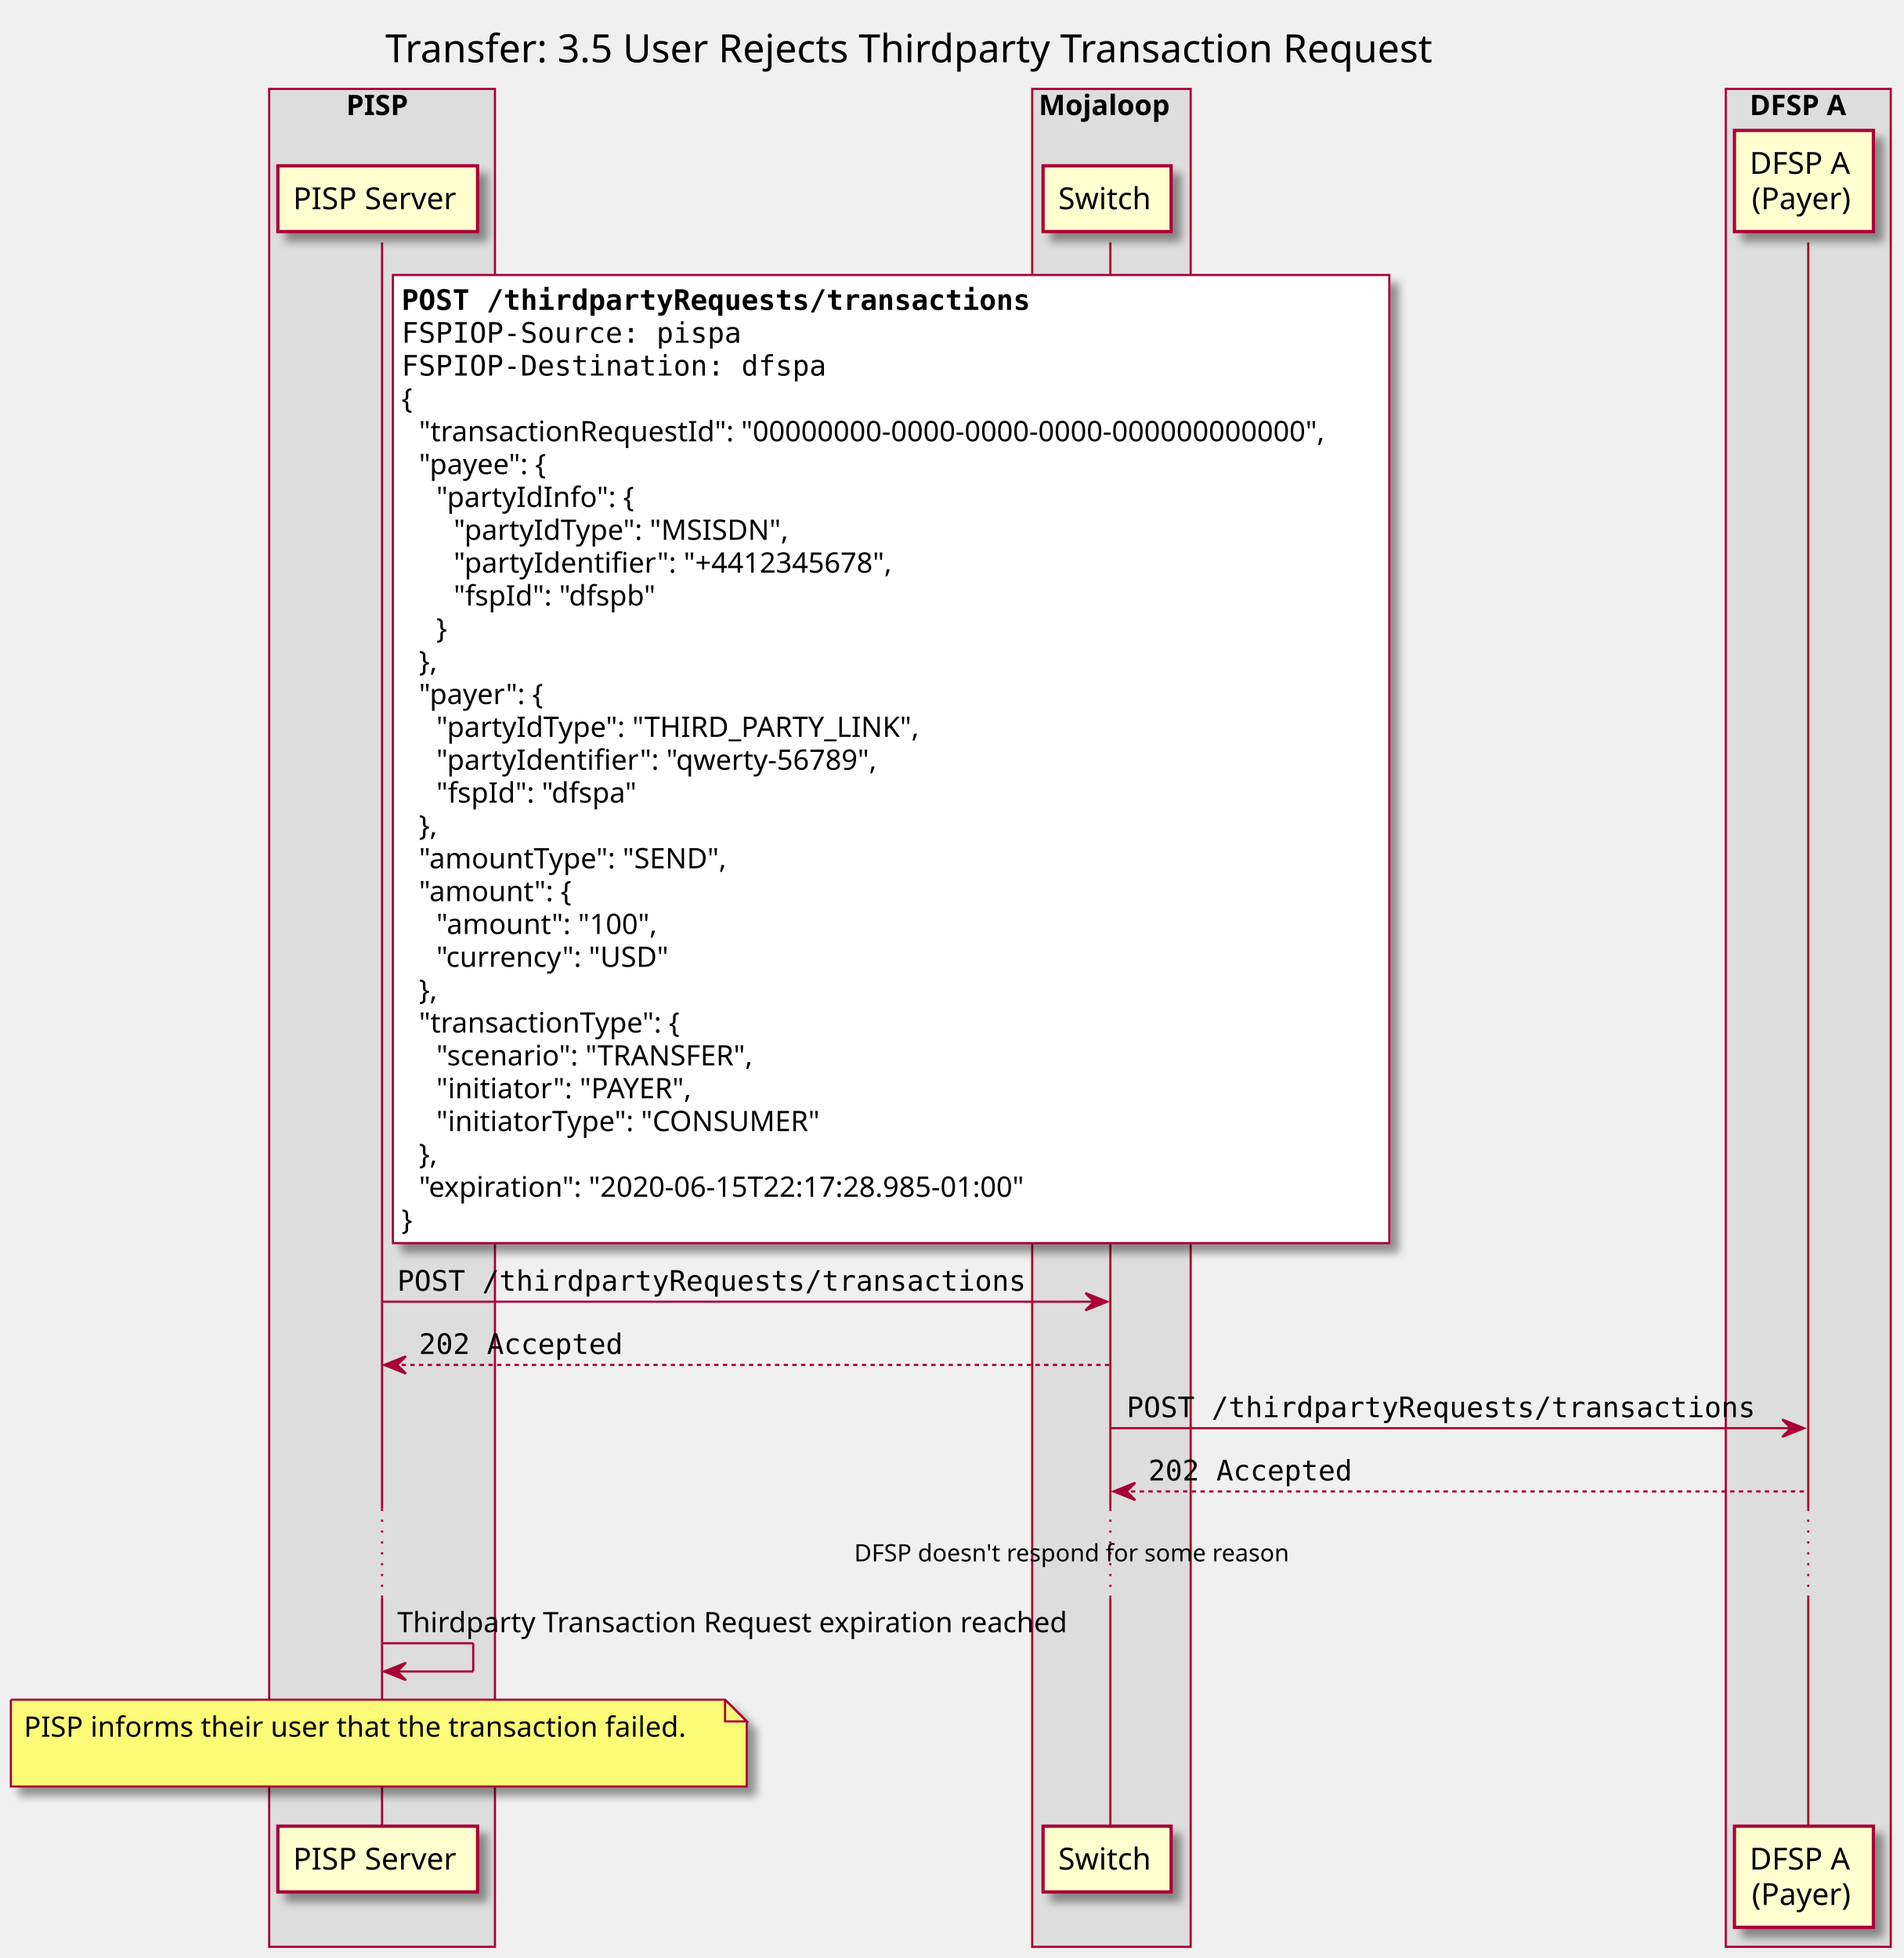
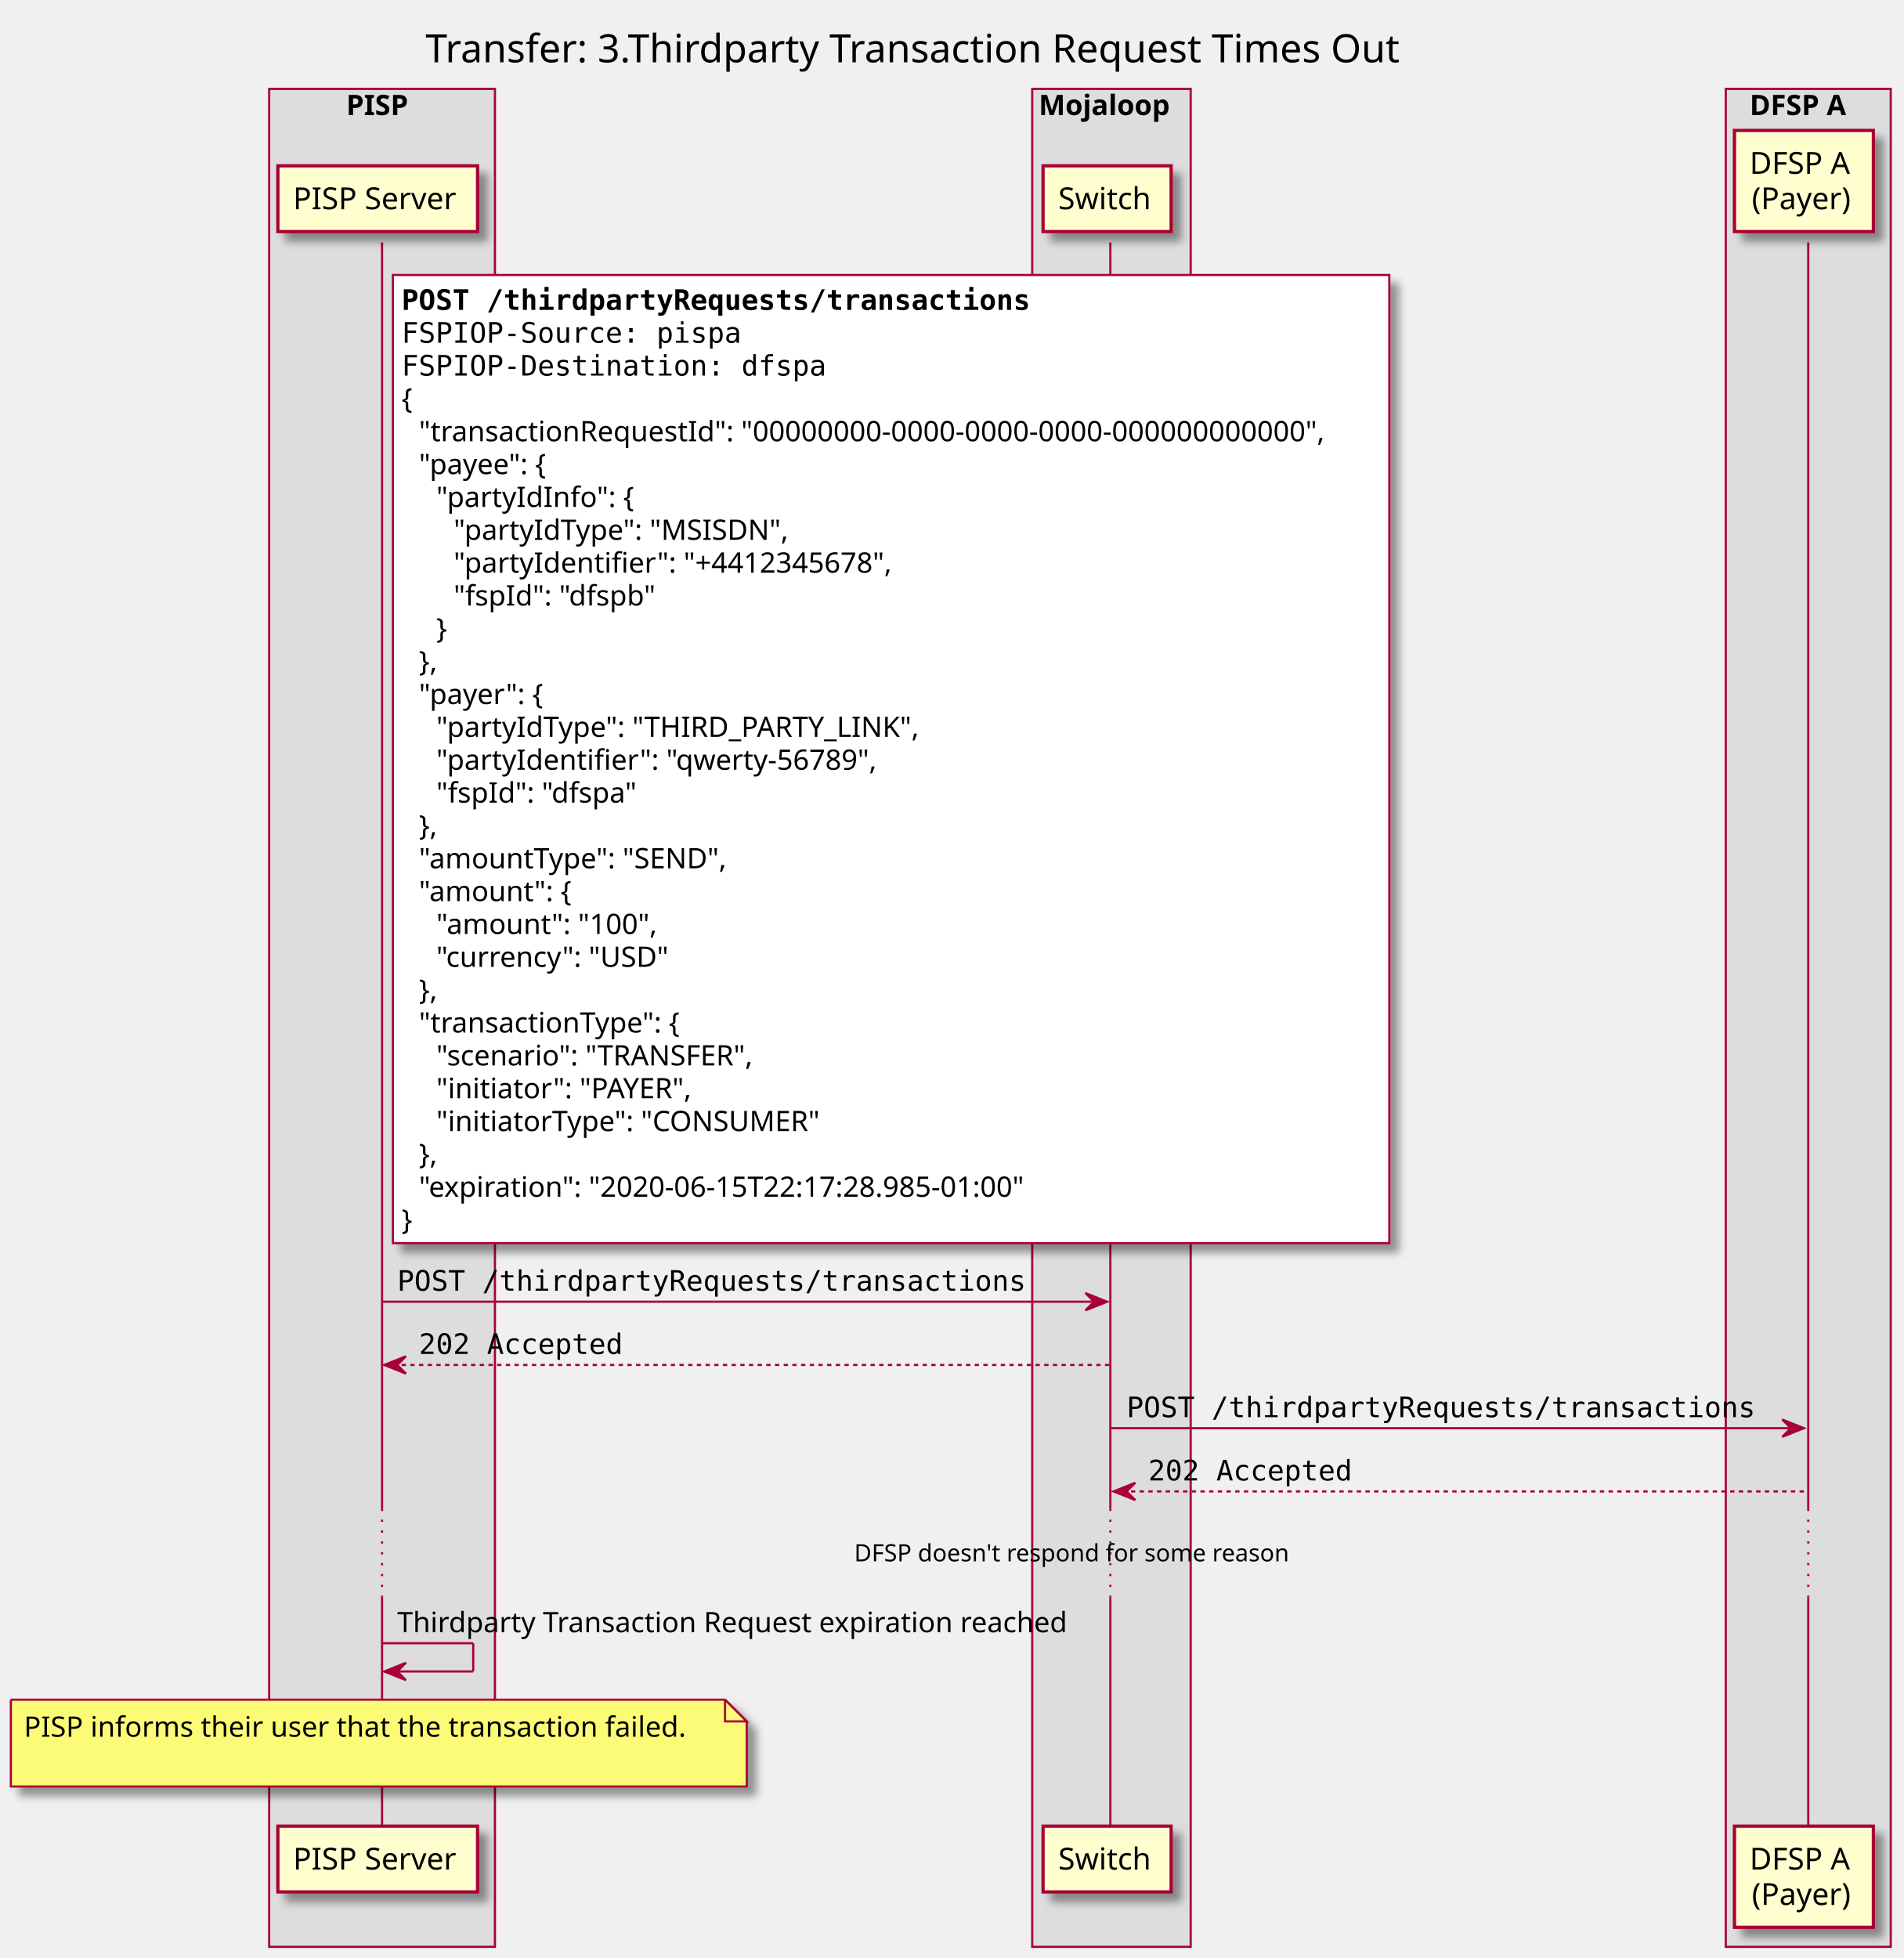
<svg xmlns="http://www.w3.org/2000/svg" height="902" preserveAspectRatio="none" style="width:877px;height:902px" width="877">
  <defs>
    <filter height="300%" id="a" width="300%" x="-1" y="-1">
      <feGaussianBlur result="blurOut" stdDeviation="2" />
      <feColorMatrix in="blurOut" result="blurOut2" values="0 0 0 0 0 0 0 0 0 0 0 0 0 0 0 0 0 0 .4 0" />
      <feOffset dx="4" dy="4" in="blurOut2" result="blurOut3" />
      <feBlend in="SourceGraphic" in2="blurOut3" />
    </filter>
  </defs>
-   <text font-family="sans-serif" font-size="18" lengthAdjust="spacingAndGlyphs" textLength="517" x="177.5" y="28.708">
-     Transfer: 3.5 User Rejects Thirdparty Transaction Request
+   <text font-family="sans-serif" font-size="18" lengthAdjust="spacingAndGlyphs" textLength="480" x="196" y="28.708">
+     Transfer: 3.Thirdparty Transaction Request Times Out
  </text>
  <path fill="#DDD" stroke="#a80036" d="M124 40.953h104v855.906H124z" />
  <text font-family="sans-serif" font-size="13" font-weight="bold" lengthAdjust="spacingAndGlyphs" textLength="33" x="159.5" y="53.02">
    PISP
  </text>
  <path fill="#DDD" stroke="#a80036" d="M475.5 40.953h73v855.906h-73z" />
  <text font-family="sans-serif" font-size="13" font-weight="bold" lengthAdjust="spacingAndGlyphs" textLength="67" x="478.5" y="53.02">
    Mojaloop
  </text>
  <path fill="#DDD" stroke="#a80036" d="M795 40.953h76v855.906h-76z" />
  <text font-family="sans-serif" font-size="13" font-weight="bold" lengthAdjust="spacingAndGlyphs" textLength="54" x="806" y="53.02">
    DFSP A
  </text>
  <path stroke="#a80036" d="M176 111.68v583.383" />
  <path stroke="#a80036" stroke-dasharray="1,4" d="M176 695.063v40.804" />
  <path stroke="#a80036" d="M176 735.867v106.399M511.5 111.68v583.383" />
  <path stroke="#a80036" stroke-dasharray="1,4" d="M511.5 695.063v40.804" />
  <path stroke="#a80036" d="M511.5 735.867v106.399M833 111.68v583.383" />
  <path stroke="#a80036" stroke-dasharray="1,4" d="M833 695.063v40.804" />
  <path stroke="#a80036" d="M833 735.867v106.399" />
  <path fill="#FEFECE" filter="url(#a)" stroke="#a80036" stroke-width="1.5" d="M128 76.383h92v30.297h-92z" />
  <text font-family="sans-serif" font-size="14" lengthAdjust="spacingAndGlyphs" textLength="78" x="135" y="96.378">
    PISP Server
  </text>
  <path fill="#FEFECE" filter="url(#a)" stroke="#a80036" stroke-width="1.5" d="M128 841.266h92v30.297h-92z" />
  <text font-family="sans-serif" font-size="14" lengthAdjust="spacingAndGlyphs" textLength="78" x="135" y="861.261">
    PISP Server
  </text>
  <path fill="#FEFECE" filter="url(#a)" stroke="#a80036" stroke-width="1.5" d="M480.5 76.383h59v30.297h-59z" />
  <text font-family="sans-serif" font-size="14" lengthAdjust="spacingAndGlyphs" textLength="45" x="487.5" y="96.378">
    Switch
  </text>
  <path fill="#FEFECE" filter="url(#a)" stroke="#a80036" stroke-width="1.5" d="M480.5 841.266h59v30.297h-59z" />
  <text font-family="sans-serif" font-size="14" lengthAdjust="spacingAndGlyphs" textLength="45" x="487.5" y="861.261">
    Switch
  </text>
  <path fill="#FEFECE" filter="url(#a)" stroke="#a80036" stroke-width="1.5" d="M799 60.086h64v46.594h-64z" />
  <text font-family="sans-serif" font-size="14" lengthAdjust="spacingAndGlyphs" textLength="50" x="806" y="80.081">
    DFSP A
  </text>
  <text font-family="sans-serif" font-size="14" lengthAdjust="spacingAndGlyphs" textLength="48" x="807" y="96.378">
    (Payer)
  </text>
  <path fill="#FEFECE" filter="url(#a)" stroke="#a80036" stroke-width="1.5" d="M799 841.266h64v46.594h-64z" />
  <text font-family="sans-serif" font-size="14" lengthAdjust="spacingAndGlyphs" textLength="50" x="806" y="861.261">
    DFSP A
  </text>
  <text font-family="sans-serif" font-size="14" lengthAdjust="spacingAndGlyphs" textLength="48" x="807" y="877.558">
    (Payer)
  </text>
  <path fill="#FFF" filter="url(#a)" stroke="#a80036" d="M181 126.68h459v446H181z" />
  <text font-family="monospace" font-size="13" font-weight="bold" lengthAdjust="spacingAndGlyphs" textLength="296" x="185" y="142.747">
    POST /thirdpartyRequests/transactions
  </text>
  <text font-family="monospace" font-size="13" lengthAdjust="spacingAndGlyphs" textLength="160" x="185" y="157.879">
    FSPIOP-Source: pispa
  </text>
  <text font-family="monospace" font-size="13" lengthAdjust="spacingAndGlyphs" textLength="200" x="185" y="173.012">
    FSPIOP-Destination: dfspa
  </text>
  <text font-family="sans-serif" font-size="13" lengthAdjust="spacingAndGlyphs" textLength="8" x="185" y="188.145">
    {
  </text>
  <text font-family="sans-serif" font-size="13" lengthAdjust="spacingAndGlyphs" textLength="443" x="193" y="203.278">
    "transactionRequestId": "00000000-0000-0000-0000-000000000000",
  </text>
  <text font-family="sans-serif" font-size="13" lengthAdjust="spacingAndGlyphs" textLength="65" x="193" y="218.411">
    "payee": {
  </text>
  <text font-family="sans-serif" font-size="13" lengthAdjust="spacingAndGlyphs" textLength="93" x="201" y="233.543">
    "partyIdInfo": {
  </text>
  <text font-family="sans-serif" font-size="13" lengthAdjust="spacingAndGlyphs" textLength="158" x="209" y="248.676">
    "partyIdType": "MSISDN",
  </text>
  <text font-family="sans-serif" font-size="13" lengthAdjust="spacingAndGlyphs" textLength="211" x="209" y="263.809">
    "partyIdentifier": "+4412345678",
  </text>
  <text font-family="sans-serif" font-size="13" lengthAdjust="spacingAndGlyphs" textLength="93" x="209" y="278.942">
    "fspId": "dfspb"
  </text>
  <text font-family="sans-serif" font-size="13" lengthAdjust="spacingAndGlyphs" textLength="8" x="201" y="294.075">
    }
  </text>
  <text font-family="sans-serif" font-size="13" lengthAdjust="spacingAndGlyphs" textLength="12" x="193" y="309.207">
    },
  </text>
  <text font-family="sans-serif" font-size="13" lengthAdjust="spacingAndGlyphs" textLength="62" x="193" y="324.34">
    "payer": {
  </text>
  <text font-family="sans-serif" font-size="13" lengthAdjust="spacingAndGlyphs" textLength="225" x="201" y="339.473">
    "partyIdType": "THIRD_PARTY_LINK",
  </text>
  <text font-family="sans-serif" font-size="13" lengthAdjust="spacingAndGlyphs" textLength="207" x="201" y="354.606">
    "partyIdentifier": "qwerty-56789",
  </text>
  <text font-family="sans-serif" font-size="13" lengthAdjust="spacingAndGlyphs" textLength="93" x="201" y="369.739">
    "fspId": "dfspa"
  </text>
  <text font-family="sans-serif" font-size="13" lengthAdjust="spacingAndGlyphs" textLength="12" x="193" y="384.872">
    },
  </text>
  <text font-family="sans-serif" font-size="13" lengthAdjust="spacingAndGlyphs" textLength="149" x="193" y="400.004">
    "amountType": "SEND",
  </text>
  <text font-family="sans-serif" font-size="13" lengthAdjust="spacingAndGlyphs" textLength="76" x="193" y="415.137">
    "amount": {
  </text>
  <text font-family="sans-serif" font-size="13" lengthAdjust="spacingAndGlyphs" textLength="106" x="201" y="430.27">
    "amount": "100",
  </text>
  <text font-family="sans-serif" font-size="13" lengthAdjust="spacingAndGlyphs" textLength="112" x="201" y="445.403">
    "currency": "USD"
  </text>
  <text font-family="sans-serif" font-size="13" lengthAdjust="spacingAndGlyphs" textLength="12" x="193" y="460.536">
    },
  </text>
  <text font-family="sans-serif" font-size="13" lengthAdjust="spacingAndGlyphs" textLength="128" x="193" y="475.668">
    "transactionType": {
  </text>
  <text font-family="sans-serif" font-size="13" lengthAdjust="spacingAndGlyphs" textLength="152" x="201" y="490.801">
    "scenario": "TRANSFER",
  </text>
  <text font-family="sans-serif" font-size="13" lengthAdjust="spacingAndGlyphs" textLength="120" x="201" y="505.934">
    "initiator": "PAYER",
  </text>
  <text font-family="sans-serif" font-size="13" lengthAdjust="spacingAndGlyphs" textLength="181" x="201" y="521.067">
    "initiatorType": "CONSUMER"
  </text>
  <text font-family="sans-serif" font-size="13" lengthAdjust="spacingAndGlyphs" textLength="12" x="193" y="536.2">
    },
  </text>
  <text font-family="sans-serif" font-size="13" lengthAdjust="spacingAndGlyphs" textLength="297" x="193" y="551.332">
    "expiration": "2020-06-15T22:17:28.985-01:00"
  </text>
  <text font-family="sans-serif" font-size="13" lengthAdjust="spacingAndGlyphs" textLength="8" x="185" y="566.465">
    }
  </text>
  <path fill="#A80036" stroke="#a80036" d="M500 595.664l10 4-10 4 4-4z" />
  <path stroke="#a80036" d="M176 599.664h330" />
  <text font-family="monospace" font-size="13" lengthAdjust="spacingAndGlyphs" textLength="296" x="183" y="594.598">
    POST /thirdpartyRequests/transactions
  </text>
  <path fill="#A80036" stroke="#a80036" d="M187 624.797l-10 4 10 4-4-4z" />
  <path stroke="#a80036" stroke-dasharray="2,2" d="M181 628.797h330" />
  <text font-family="monospace" font-size="13" lengthAdjust="spacingAndGlyphs" textLength="96" x="193" y="623.731">
    202 Accepted
  </text>
  <path fill="#A80036" stroke="#a80036" d="M821 653.93l10 4-10 4 4-4z" />
  <path stroke="#a80036" d="M512 657.93h315" />
  <text font-family="monospace" font-size="13" lengthAdjust="spacingAndGlyphs" textLength="296" x="519" y="652.864">
    POST /thirdpartyRequests/transactions
  </text>
  <path fill="#A80036" stroke="#a80036" d="M523 683.063l-10 4 10 4-4-4z" />
  <path stroke="#a80036" stroke-dasharray="2,2" d="M517 687.063h315" />
  <text font-family="monospace" font-size="13" lengthAdjust="spacingAndGlyphs" textLength="96" x="529" y="681.997">
    202 Accepted
  </text>
  <text font-family="sans-serif" font-size="11" lengthAdjust="spacingAndGlyphs" textLength="226" x="393.5" y="719.273">
    DFSP doesn't respond for some reason
  </text>
  <path stroke="#a80036" d="M176 757h42M218 757v13M177 770h41" />
  <path fill="#A80036" stroke="#a80036" d="M187 766l-10 4 10 4-4-4z" />
  <text font-family="sans-serif" font-size="13" lengthAdjust="spacingAndGlyphs" textLength="321" x="183" y="751.934">
    Thirdparty Transaction Request expiration reached
  </text>
  <path d="M5 783v40h339v-30l-10-10H5" fill="#FBFB77" filter="url(#a)" stroke="#a80036" />
  <path d="M334 783v10h10l-10-10" fill="#FBFB77" stroke="#a80036" />
  <text font-family="sans-serif" font-size="13" lengthAdjust="spacingAndGlyphs" textLength="318" x="11" y="800.067">
    PISP informs their user that the transaction failed.
  </text>
</svg>
